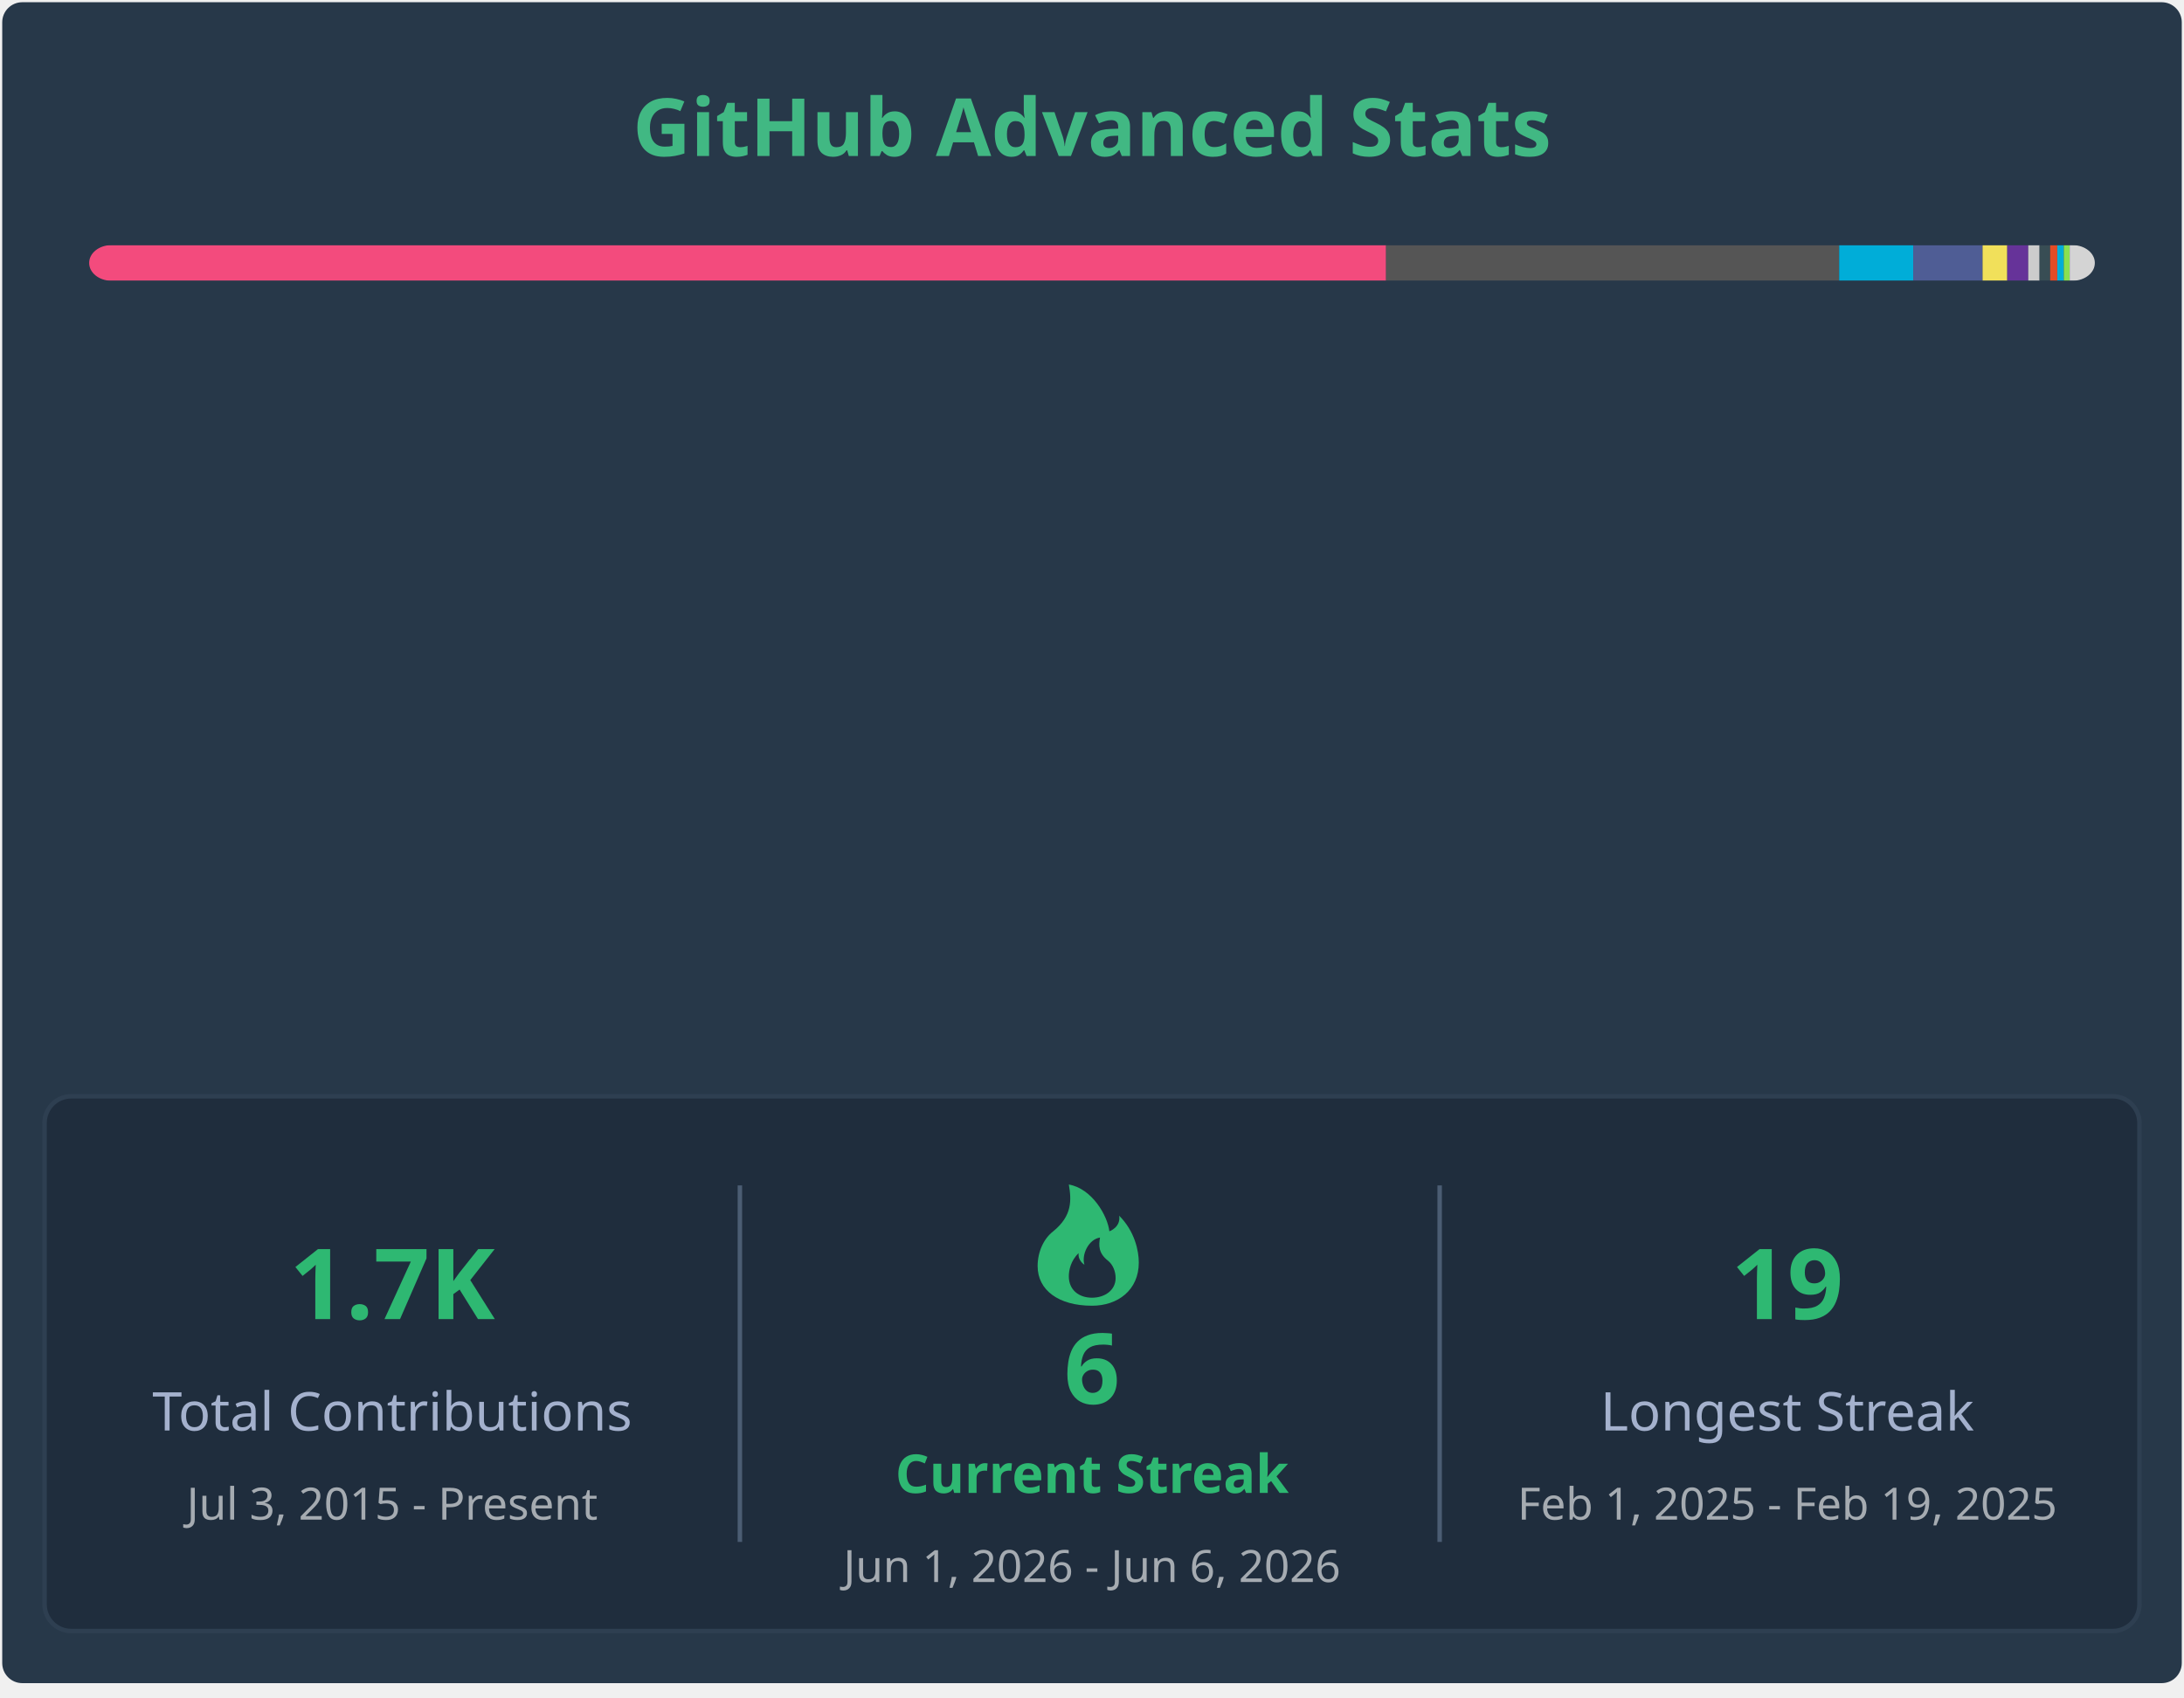
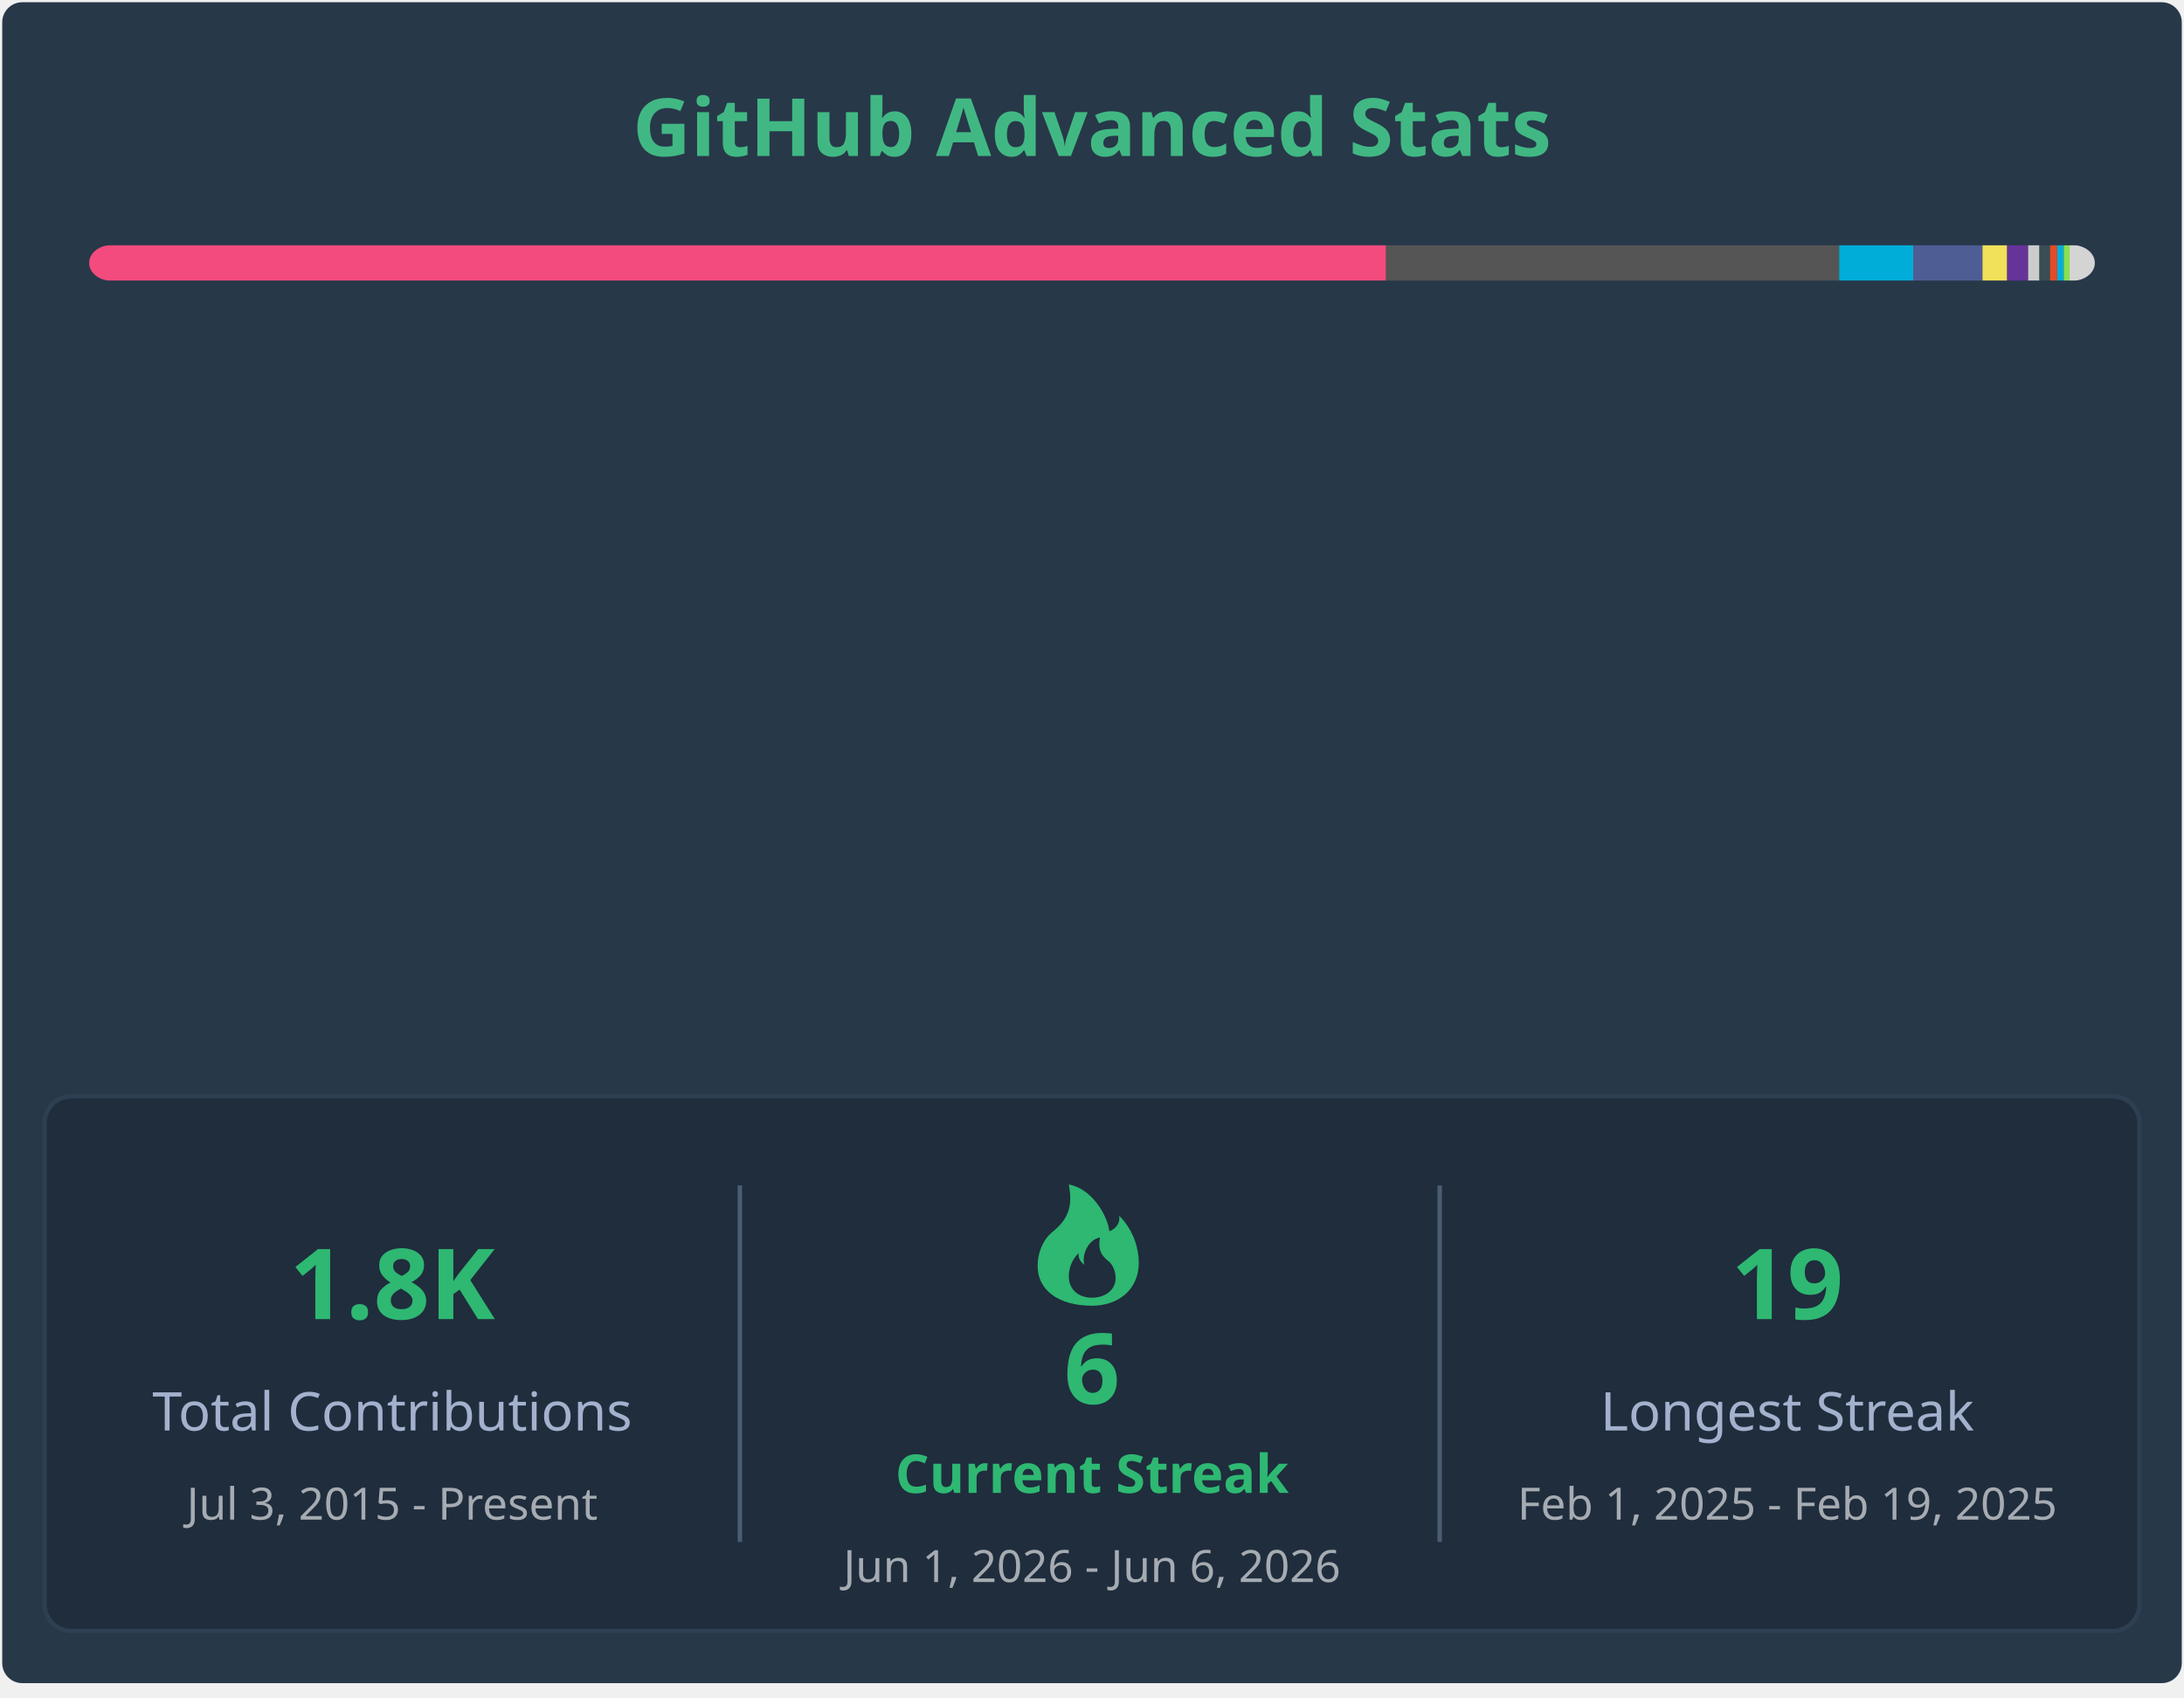
<svg xmlns="http://www.w3.org/2000/svg" width="490" height="381" viewBox="0 0 490 381" fill="none" role="img" aria-labelledby="descId">
  <style>
        .header {
            font: 600 18px 'Segoe UI', Ubuntu, Sans-Serif;
            fill: #41b883;
            animation: fadeInAnimation 0.8s ease-in-out forwards;
        }
        .stat-label {
            font: 600 12px 'Segoe UI', Ubuntu, Sans-Serif;
            fill: #fffefe;
        }
        .stat-value {
            font: 700 12px 'Segoe UI', Ubuntu, Sans-Serif;
            fill: #41b883;
        }
        .lang-name {
            font: 400 11px "Segoe UI", Ubuntu, Sans-Serif;
            fill: #fffefe;
        }
        .stagger {
            opacity: 0;
            animation: fadeInAnimation 0.3s ease-in-out forwards;
        }
        @keyframes fadeInAnimation {
            from { opacity: 0; }
            to { opacity: 1; }
        }
    </style>
  <rect x="0.5" y="0.5" rx="4.5" height="99%" stroke="#e4e2e2" width="489" fill="#273849" stroke-opacity="0" />
  <g transform="translate(245, 35)">
    <text x="0" y="0" class="header" text-anchor="middle">GitHub Advanced Stats</text>
  </g>
  <g transform="translate(20, 55)">
    <mask id="rect-mask">
      <rect x="0" y="0" width="450" height="8" fill="white" rx="5" />
    </mask>
    <rect mask="url(#rect-mask)" x="0" y="0" width="290.982" height="8" fill="#f34b7d" />
    <rect mask="url(#rect-mask)" x="290.982" y="0" width="101.65" height="8" fill="#555555" />
    <rect mask="url(#rect-mask)" x="392.632" y="0" width="16.616" height="8" fill="#00ADD8" />
-     <rect mask="url(#rect-mask)" x="409.249" y="0" width="15.561" height="8" fill="#4F5D95" />
-     <rect mask="url(#rect-mask)" x="424.809" y="0" width="5.538" height="8" fill="#f1e05a" />
-     <rect mask="url(#rect-mask)" x="430.348" y="0" width="4.709" height="8" fill="#663399" />
-     <rect mask="url(#rect-mask)" x="435.057" y="0" width="2.538" height="8" fill="#cccccc" />
-     <rect mask="url(#rect-mask)" x="437.595" y="0" width="2.376" height="8" fill="#384d54" />
-     <rect mask="url(#rect-mask)" x="439.971" y="0" width="1.6" height="8" fill="#e34c26" />
-     <rect mask="url(#rect-mask)" x="441.571" y="0" width="1.456" height="8" fill="#00ADD8" />
-     <rect mask="url(#rect-mask)" x="443.027" y="0" width="1.325" height="8" fill="#89e051" />
-     <rect mask="url(#rect-mask)" x="444.352" y="0" width="5.648" height="8" fill="#d4d4d4" />
+     <rect mask="url(#rect-mask)" x="409.248" y="0" width="15.539" height="8" fill="#4F5D95" />
+     <rect mask="url(#rect-mask)" x="424.787" y="0" width="5.538" height="8" fill="#f1e05a" />
+     <rect mask="url(#rect-mask)" x="430.325" y="0" width="4.709" height="8" fill="#663399" />
+     <rect mask="url(#rect-mask)" x="435.035" y="0" width="2.537" height="8" fill="#cccccc" />
+     <rect mask="url(#rect-mask)" x="437.572" y="0" width="2.376" height="8" fill="#384d54" />
+     <rect mask="url(#rect-mask)" x="439.948" y="0" width="1.6" height="8" fill="#e34c26" />
+     <rect mask="url(#rect-mask)" x="441.549" y="0" width="1.456" height="8" fill="#00ADD8" />
+     <rect mask="url(#rect-mask)" x="443.005" y="0" width="1.325" height="8" fill="#89e051" />
+     <rect mask="url(#rect-mask)" x="444.33" y="0" width="5.67" height="8" fill="#d4d4d4" />
    <g transform="translate(5, 25)">
      <g transform="translate(0, 0)">
        <g transform="translate(0, 0)">
          <g transform="translate(0, 0)" class="stagger" style="animation-delay: 450ms">
            <circle cx="5" cy="6" r="5" fill="#f34b7d" />
            <text x="15" y="10" class="lang-name">C++ 64.66%</text>
          </g>
          <g transform="translate(0, 25)" class="stagger" style="animation-delay: 550ms">
            <circle cx="5" cy="6" r="5" fill="#555555" />
            <text x="15" y="10" class="lang-name">C 22.59%</text>
          </g>
          <g transform="translate(0, 50)" class="stagger" style="animation-delay: 650ms">
            <circle cx="5" cy="6" r="5" fill="#00ADD8" />
            <text x="15" y="10" class="lang-name">Go 3.69%</text>
          </g>
          <g transform="translate(0, 75)" class="stagger" style="animation-delay: 750ms">
            <circle cx="5" cy="6" r="5" fill="#4F5D95" />
-             <text x="15" y="10" class="lang-name">PHP 3.46%</text>
+             <text x="15" y="10" class="lang-name">PHP 3.45%</text>
          </g>
          <g transform="translate(0, 100)" class="stagger" style="animation-delay: 850ms">
            <circle cx="5" cy="6" r="5" fill="#f1e05a" />
            <text x="15" y="10" class="lang-name">JavaScript 1.23%</text>
          </g>
          <g transform="translate(0, 125)" class="stagger" style="animation-delay: 950ms">
            <circle cx="5" cy="6" r="5" fill="#663399" />
            <text x="15" y="10" class="lang-name">CSS 1.05%</text>
          </g>
        </g>
        <g transform="translate(130, 0)">
          <g transform="translate(0, 0)" class="stagger" style="animation-delay: 450ms">
            <circle cx="5" cy="6" r="5" fill="#cccccc" />
            <text x="15" y="10" class="lang-name">Gettext Catalog 0.56%</text>
          </g>
          <g transform="translate(0, 25)" class="stagger" style="animation-delay: 550ms">
            <circle cx="5" cy="6" r="5" fill="#384d54" />
            <text x="15" y="10" class="lang-name">Dockerfile 0.53%</text>
          </g>
          <g transform="translate(0, 50)" class="stagger" style="animation-delay: 650ms">
            <circle cx="5" cy="6" r="5" fill="#e34c26" />
            <text x="15" y="10" class="lang-name">HTML 0.36%</text>
          </g>
          <g transform="translate(0, 75)" class="stagger" style="animation-delay: 750ms">
            <circle cx="5" cy="6" r="5" fill="#00ADD8" />
            <text x="15" y="10" class="lang-name">Go Template 0.32%</text>
          </g>
          <g transform="translate(0, 100)" class="stagger" style="animation-delay: 850ms">
            <circle cx="5" cy="6" r="5" fill="#89e051" />
            <text x="15" y="10" class="lang-name">Shell 0.29%</text>
          </g>
          <g transform="translate(0, 125)" class="stagger" style="animation-delay: 950ms">
            <circle cx="5" cy="6" r="5" fill="#d4d4d4" />
            <text x="15" y="10" class="lang-name">Others 1.26%</text>
          </g>
        </g>
      </g>
      <g transform="translate(295, 2)">
        <g transform="translate(0, 2)" class="stagger" style="animation-delay: 0ms">
          <text x="0" y="10" class="stat-label">Total Commits:</text>
-           <text x="115" y="10" class="stat-value">542</text>
+           <text x="115" y="10" class="stat-value">545</text>
        </g>
        <g transform="translate(0, 24)" class="stagger" style="animation-delay: 100ms">
          <text x="0" y="10" class="stat-label">Merged PRs:</text>
          <text x="115" y="10" class="stat-value">136</text>
        </g>
        <g transform="translate(0, 46)" class="stagger" style="animation-delay: 200ms">
          <text x="0" y="10" class="stat-label">Code Reviews:</text>
          <text x="115" y="10" class="stat-value">1</text>
        </g>
        <g transform="translate(0, 68)" class="stagger" style="animation-delay: 300ms">
          <text x="0" y="10" class="stat-label">Total Issues:</text>
          <text x="115" y="10" class="stat-value">107</text>
        </g>
        <g transform="translate(0, 90)" class="stagger" style="animation-delay: 400ms">
          <text x="0" y="10" class="stat-label">Total Stars:</text>
          <text x="115" y="10" class="stat-value">6</text>
        </g>
        <g transform="translate(0, 112)" class="stagger" style="animation-delay: 500ms">
          <text x="0" y="10" class="stat-label">Total Repositories:</text>
          <text x="115" y="10" class="stat-value">14</text>
        </g>
        <g transform="translate(0, 134)" class="stagger" style="animation-delay: 600ms">
          <text x="0" y="10" class="stat-label">Followers:</text>
          <text x="115" y="10" class="stat-value">9</text>
        </g>
      </g>
    </g>
  </g>
  <g transform="translate(10, 246)">
    <rect width="470" height="120" rx="6" fill="#1f2d3d" stroke="#2e3f51" stroke-width="1" />
    <g transform="translate(0, 20)">
      <text x="78" y="30" fill="#2eb872" font-family="Segoe UI, Ubuntu, sans-serif" font-weight="bold" font-size="22px" text-anchor="middle">
-                 1.7K
+                 1.8K
            </text>
      <text x="78" y="55" fill="#a4b1cd" font-family="Segoe UI, Ubuntu, sans-serif" font-size="12px" text-anchor="middle">
                Total Contributions
            </text>
      <text x="78" y="75" fill="#ffffff" opacity="0.6" font-family="Segoe UI, Ubuntu, sans-serif" font-size="10px" text-anchor="middle">
                Jul  3, 2015 - Present
            </text>
    </g>
    <line x1="156" y1="20" x2="156" y2="100" stroke="#4b5d73" stroke-width="1" />
    <g transform="translate(156, 15)">
      <path d="M79,32 C84.8,32 89.5,28.5 89.5,22.3 C89.5,19.7 88.6,15.3 85.1,11.8 C85.5,14.4 82.9,15.3 82.9,15.3 C82.5,11.8 79,5.7 73.8,4.8 C74.4,8.3 74.6,11.8 70.3,15.3 C68.1,17 66.8,20 66.8,23.1 C66.8,28.5 71.5,32 79,32 M79,30.2 C76.1,30.2 73.8,28.5 73.8,25.4 C73.8,24.1 74.2,21.9 76,20.2 C75.8,21.9 77.3,22.8 77.3,22.8 C76.6,20.6 78.2,17.1 80.8,16.7 C80.5,18.4 80.4,20.2 82.6,21.9 C83.7,22.8 84.3,24.3 84.3,25.8 C84.3,28.5 81.9,30.2 79,30.2" fill="#2eb872" />
      <text x="79" y="54" fill="#2eb872" font-family="Segoe UI, Ubuntu, sans-serif" font-weight="bold" font-size="22px" text-anchor="middle">
                6
            </text>
      <text x="79" y="74" fill="#2eb872" font-family="Segoe UI, Ubuntu, sans-serif" font-weight="bold" font-size="12px" text-anchor="middle">
                Current Streak
            </text>
      <text x="79" y="94" fill="#ffffff" opacity="0.6" font-family="Segoe UI, Ubuntu, sans-serif" font-size="10px" text-anchor="middle">
                Jun  1, 2026 - Jun  6, 2026
            </text>
    </g>
    <line x1="313" y1="20" x2="313" y2="100" stroke="#4b5d73" stroke-width="1" />
    <g transform="translate(313, 20)">
      <text x="78" y="30" fill="#2eb872" font-family="Segoe UI, Ubuntu, sans-serif" font-weight="bold" font-size="22px" text-anchor="middle">
                19
            </text>
      <text x="78" y="55" fill="#a4b1cd" font-family="Segoe UI, Ubuntu, sans-serif" font-size="12px" text-anchor="middle">
                Longest Streak
            </text>
      <text x="78" y="75" fill="#ffffff" opacity="0.6" font-family="Segoe UI, Ubuntu, sans-serif" font-size="10px" text-anchor="middle">
                Feb  1, 2025 - Feb 19, 2025
            </text>
    </g>
  </g>
</svg>
